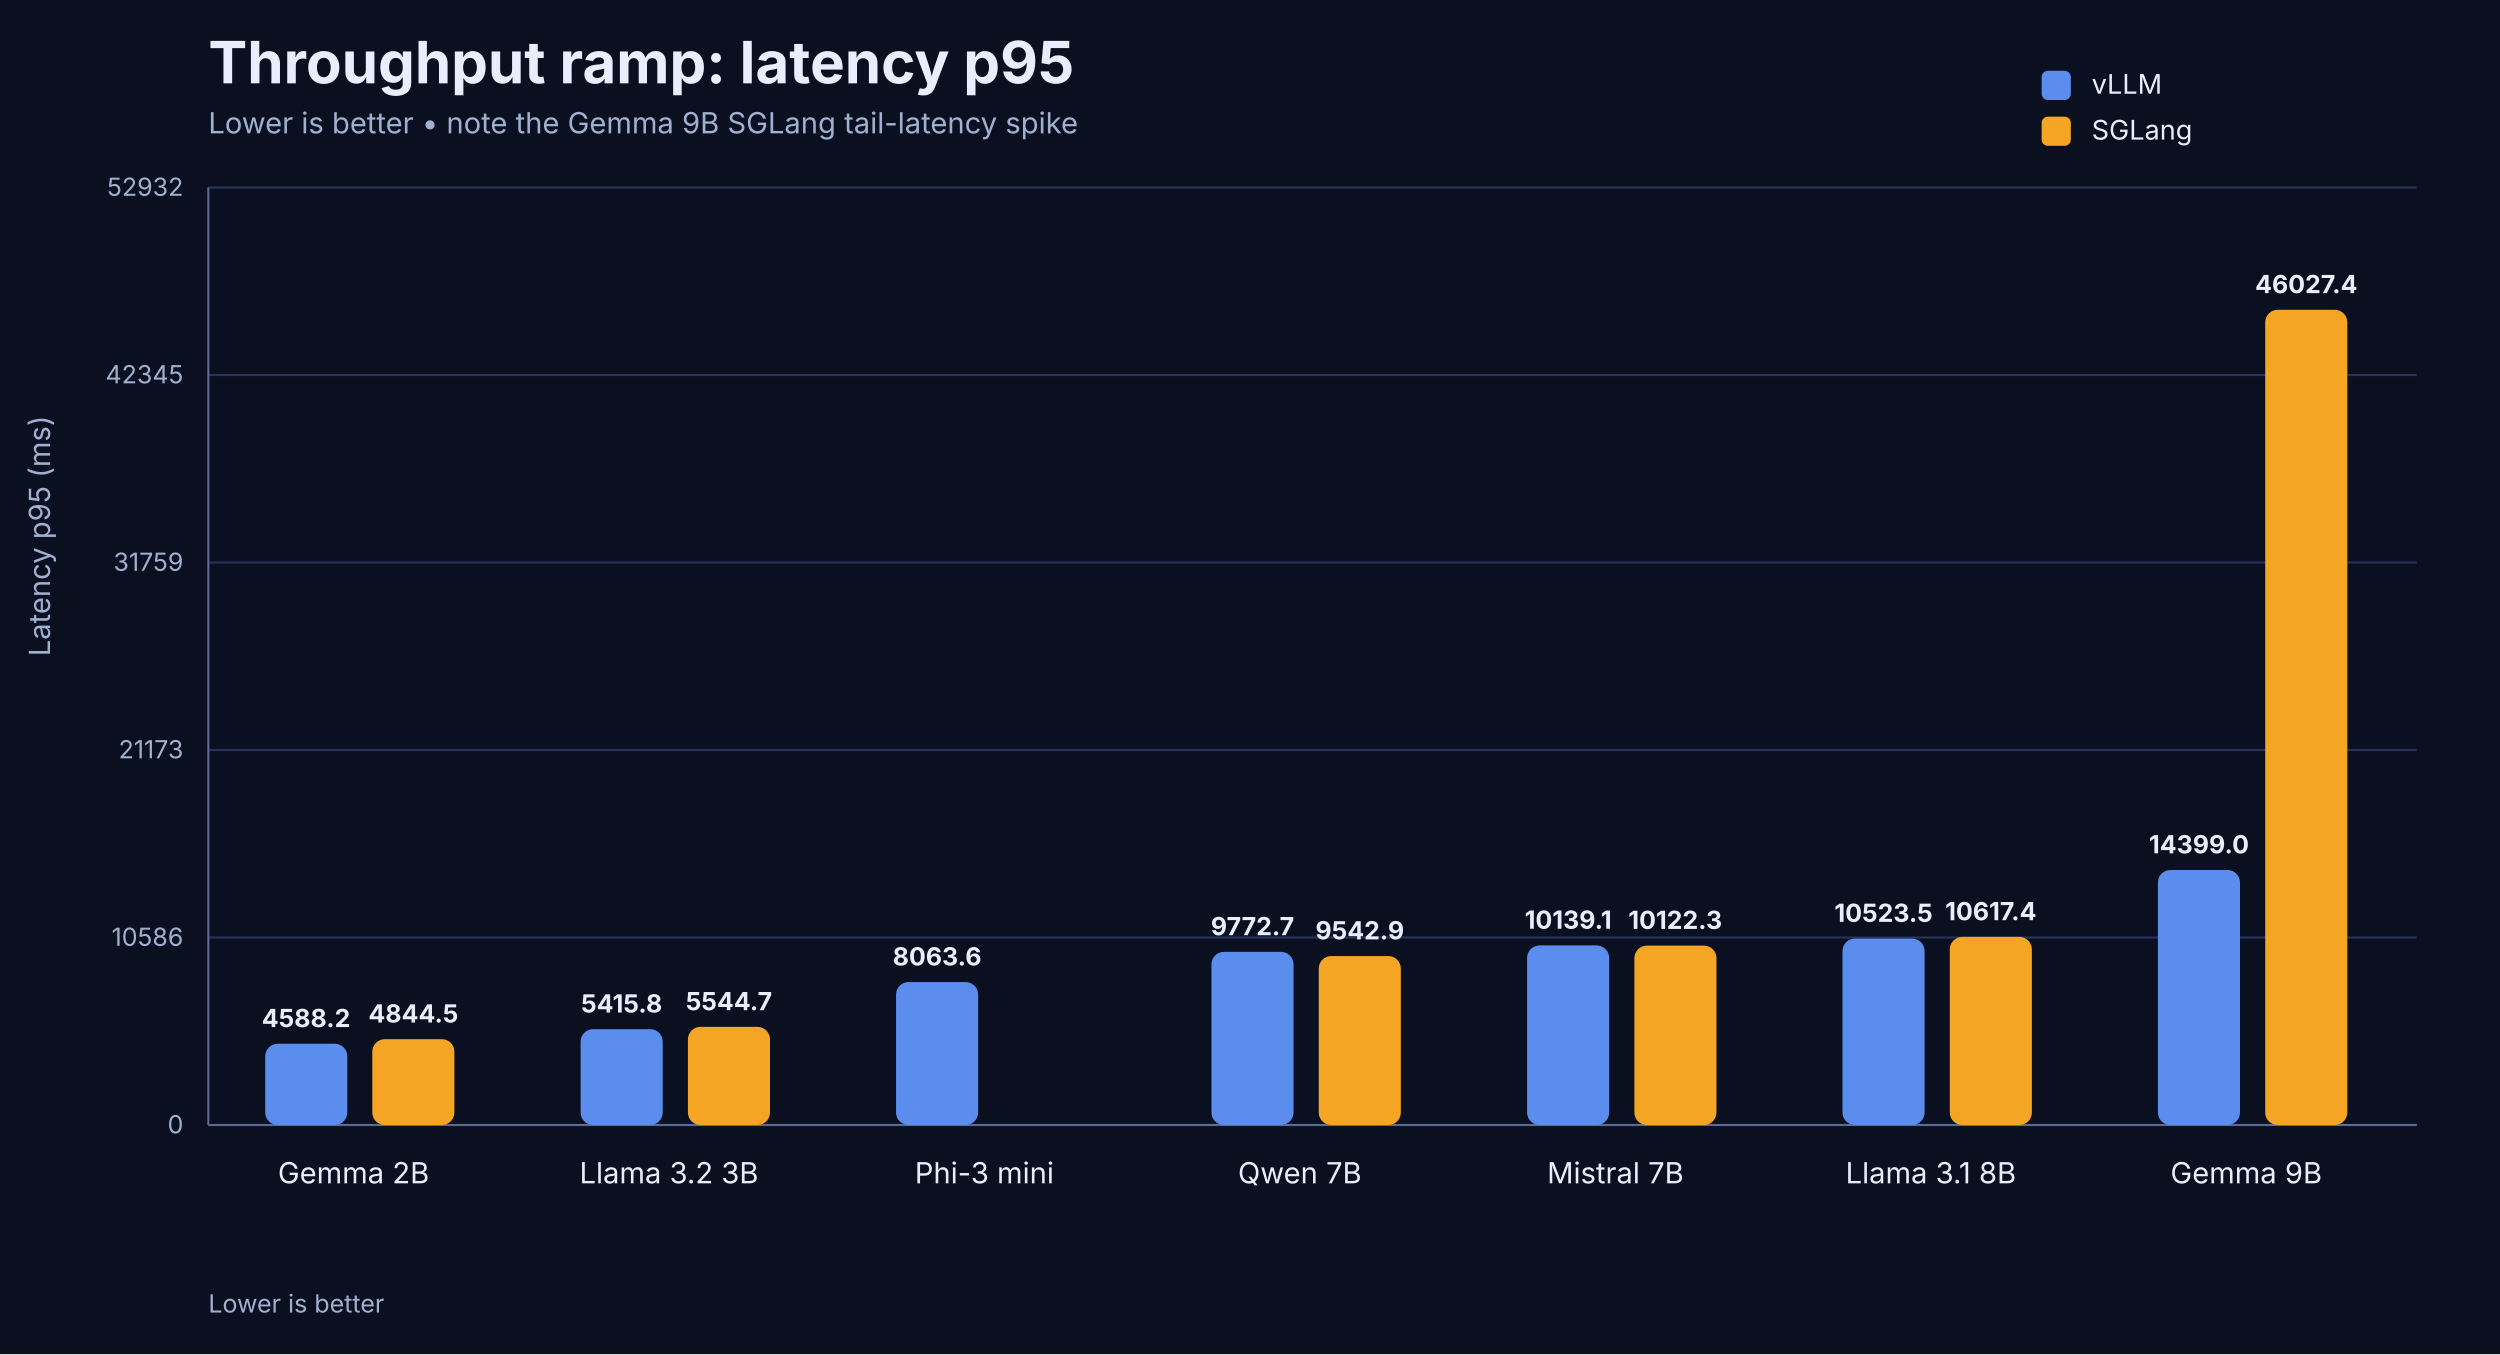
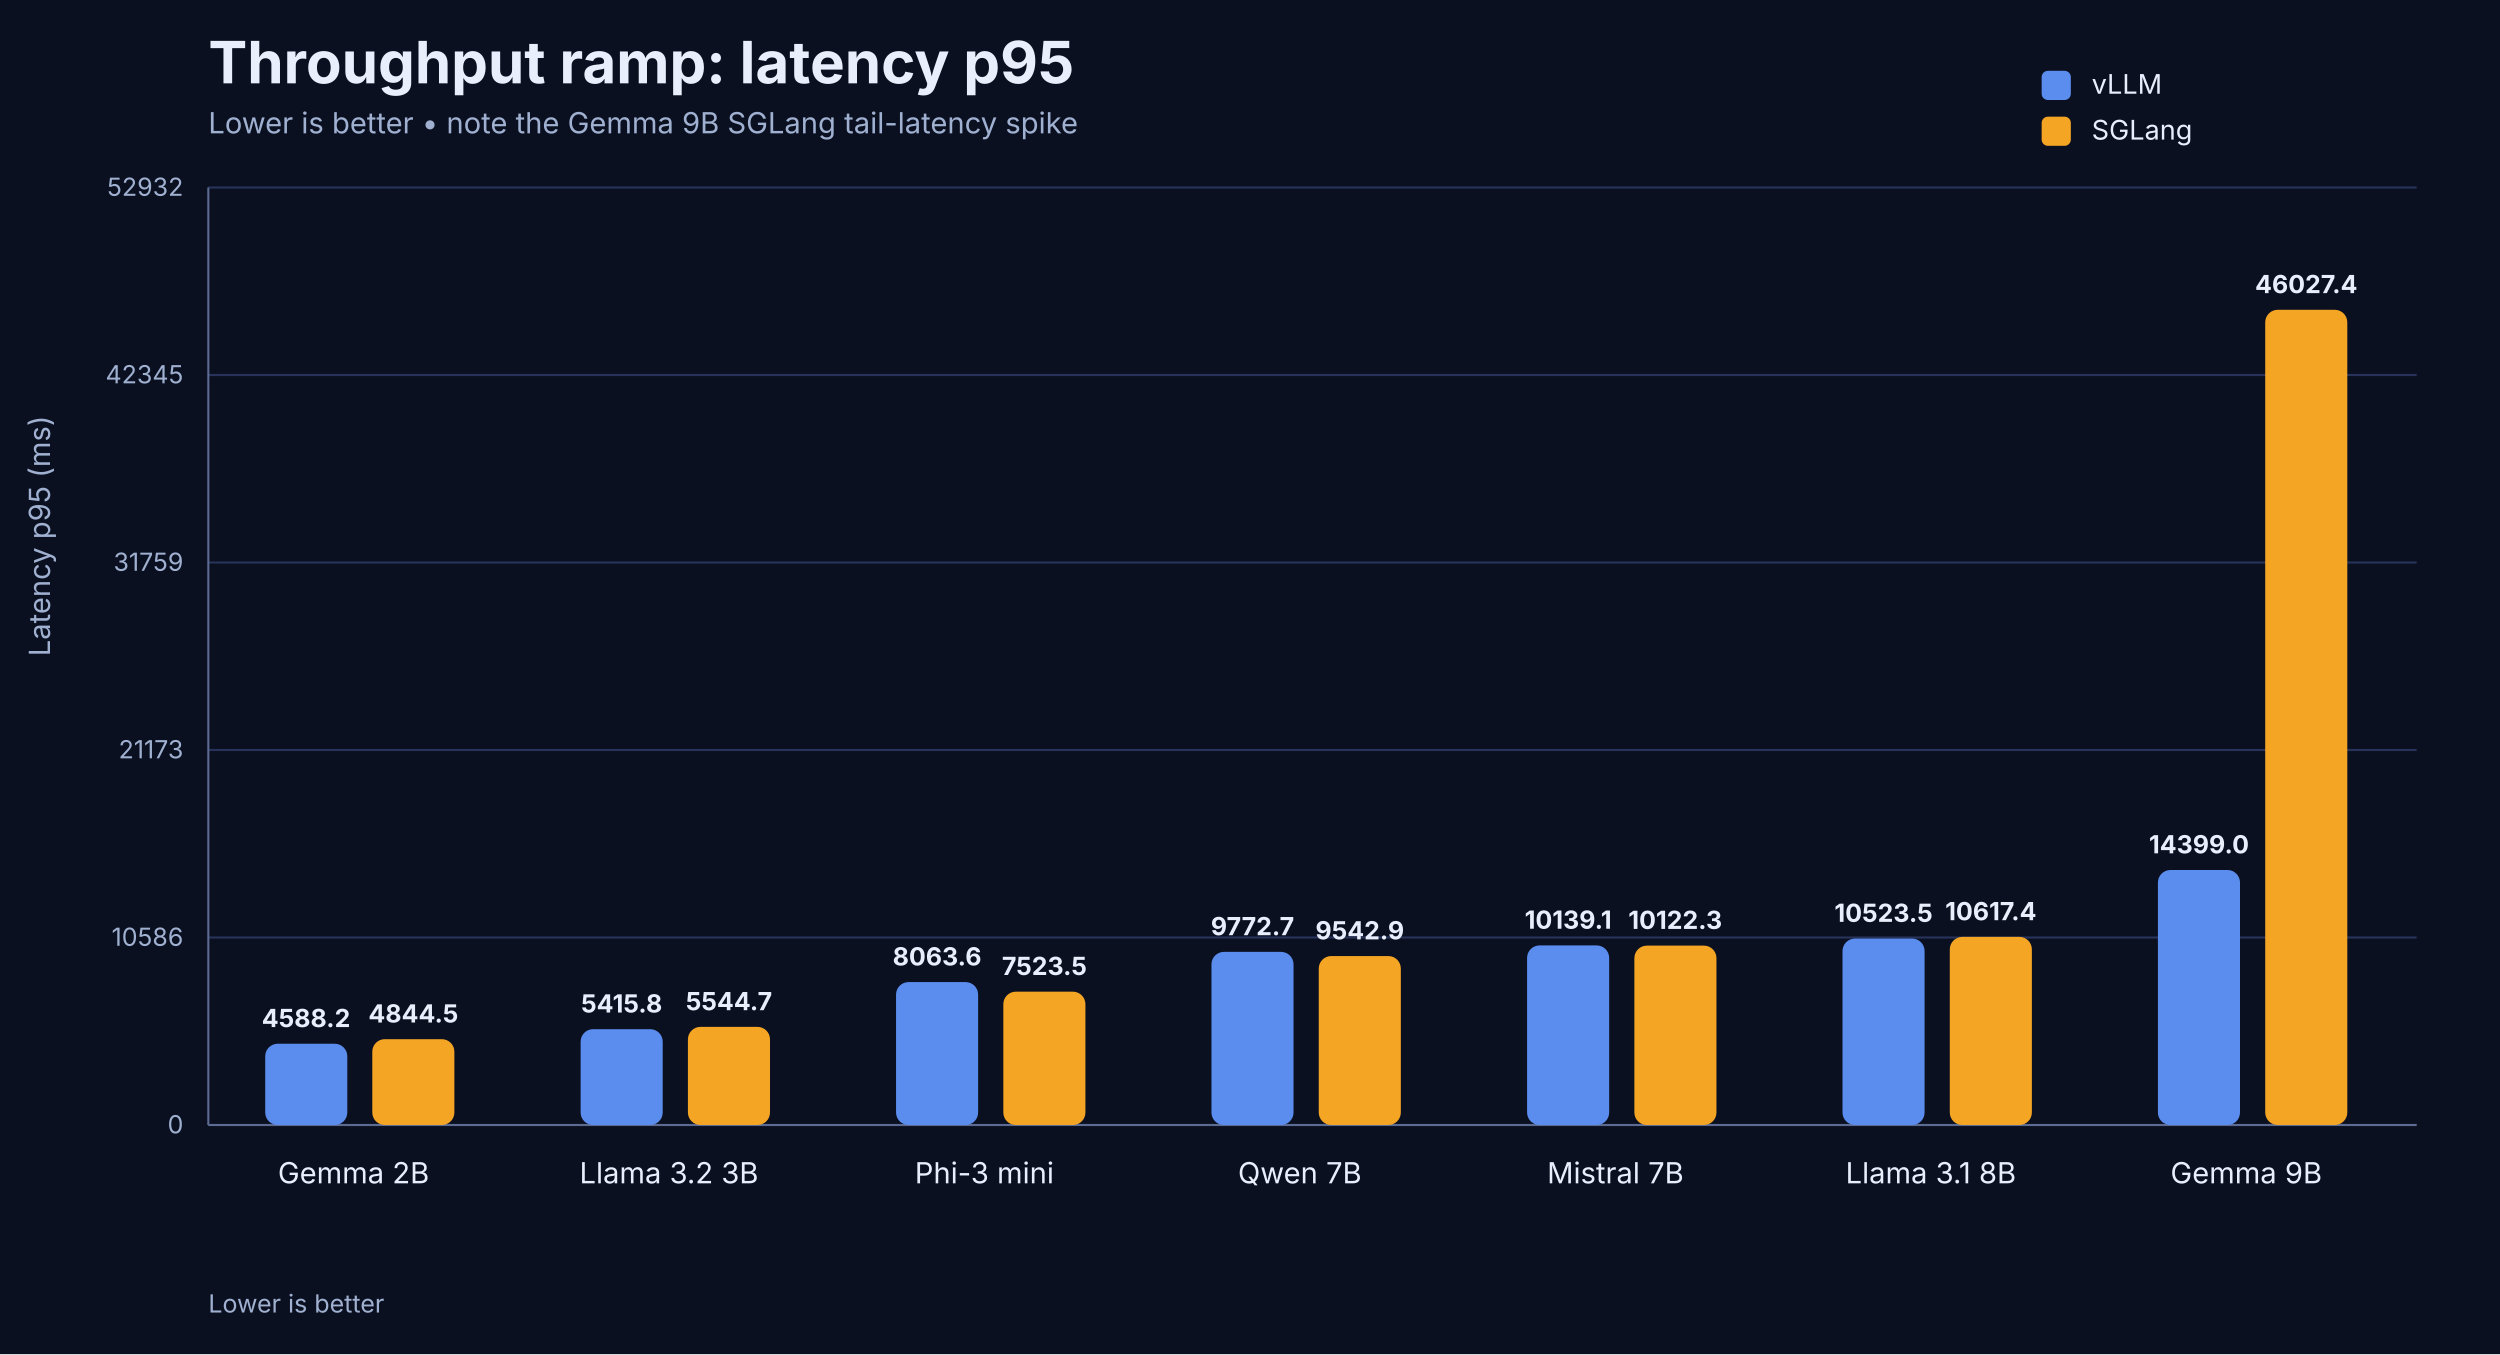
<svg xmlns="http://www.w3.org/2000/svg" width="1200" height="650" viewBox="0 0 1200 650">
  <style>text{font-family:system-ui,-apple-system,sans-serif;fill:#e8eefc}.muted{fill:#9fb0d0}.small{font-size:12px}.label{font-size:14px}.title{font-size:28px;font-weight:700}.subtitle{font-size:14px}.axis{stroke:#5c6b91;stroke-width:1}.grid{stroke:#27335a;stroke-width:1}.value{font-size:12px;font-weight:700}.legend{font-size:13px}</style>
  <rect width="1200" height="650" fill="#0b1020" />
  <text x="100" y="40" class="title">Throughput ramp: latency p95</text>
  <text x="100" y="64" class="subtitle muted">Lower is better • note the Gemma 9B SGLang tail-latency spike</text>
  <line x1="100" y1="540.0" x2="1160" y2="540.0" class="grid" />
  <text x="88" y="544.0" text-anchor="end" class="small muted">0</text>
  <line x1="100" y1="450.0" x2="1160" y2="450.0" class="grid" />
  <text x="88" y="454.0" text-anchor="end" class="small muted">10586</text>
  <line x1="100" y1="360.0" x2="1160" y2="360.0" class="grid" />
  <text x="88" y="364.0" text-anchor="end" class="small muted">21173</text>
  <line x1="100" y1="270.0" x2="1160" y2="270.0" class="grid" />
  <text x="88" y="274.0" text-anchor="end" class="small muted">31759</text>
  <line x1="100" y1="180.0" x2="1160" y2="180.0" class="grid" />
  <text x="88" y="184.0" text-anchor="end" class="small muted">42345</text>
  <line x1="100" y1="90.0" x2="1160" y2="90.0" class="grid" />
  <text x="88" y="94.0" text-anchor="end" class="small muted">52932</text>
  <line x1="100" y1="90" x2="100" y2="540" class="axis" />
  <line x1="100" y1="540" x2="1160" y2="540" class="axis" />
  <rect x="127.3" y="501.0" width="39.4" height="39.0" rx="6" fill="#5B8DEF" />
  <text x="146.9" y="493.0" text-anchor="middle" class="value">4588.2</text>
  <rect x="178.7" y="498.8" width="39.4" height="41.2" rx="6" fill="#F5A524" />
  <text x="198.4" y="490.8" text-anchor="middle" class="value">4844.5</text>
  <text x="169.7" y="568" text-anchor="middle" class="label">Gemma 2B</text>
  <rect x="278.7" y="494.0" width="39.4" height="46.0" rx="6" fill="#5B8DEF" />
  <text x="298.4" y="486.0" text-anchor="middle" class="value">5415.8</text>
  <rect x="330.2" y="492.9" width="39.4" height="47.1" rx="6" fill="#F5A524" />
  <text x="349.9" y="484.9" text-anchor="middle" class="value">5544.7</text>
  <text x="321.1" y="568" text-anchor="middle" class="label">Llama 3.2 3B</text>
  <rect x="430.1" y="471.4" width="39.4" height="68.6" rx="6" fill="#5B8DEF" />
  <text x="449.8" y="463.4" text-anchor="middle" class="value">8063.6</text>
+   <rect x="481.6" y="476.0" width="39.4" height="64.0" rx="6" fill="#F5A524" />
+   <text x="501.3" y="468.0" text-anchor="middle" class="value">7523.5</text>
  <text x="472.5" y="568" text-anchor="middle" class="label">Phi-3 mini</text>
  <rect x="581.5" y="456.9" width="39.4" height="83.1" rx="6" fill="#5B8DEF" />
  <text x="601.2" y="448.9" text-anchor="middle" class="value">9772.7</text>
  <rect x="633.0" y="458.9" width="39.4" height="81.1" rx="6" fill="#F5A524" />
  <text x="652.7" y="450.9" text-anchor="middle" class="value">9542.9</text>
  <text x="623.9" y="568" text-anchor="middle" class="label">Qwen 7B</text>
  <rect x="733.0" y="453.8" width="39.4" height="86.2" rx="6" fill="#5B8DEF" />
  <text x="752.7" y="445.8" text-anchor="middle" class="value">10139.1</text>
  <rect x="784.5" y="453.9" width="39.4" height="86.1" rx="6" fill="#F5A524" />
  <text x="804.1" y="445.9" text-anchor="middle" class="value">10122.3</text>
  <text x="775.4" y="568" text-anchor="middle" class="label">Mistral 7B</text>
  <rect x="884.4" y="450.5" width="39.4" height="89.5" rx="6" fill="#5B8DEF" />
  <text x="904.1" y="442.5" text-anchor="middle" class="value">10523.5</text>
  <rect x="935.9" y="449.7" width="39.4" height="90.3" rx="6" fill="#F5A524" />
  <text x="955.6" y="441.7" text-anchor="middle" class="value">10617.4</text>
  <text x="926.8" y="568" text-anchor="middle" class="label">Llama 3.1 8B</text>
  <rect x="1035.8" y="417.6" width="39.4" height="122.4" rx="6" fill="#5B8DEF" />
  <text x="1055.5" y="409.6" text-anchor="middle" class="value">14399.0</text>
  <rect x="1087.3" y="148.7" width="39.4" height="391.3" rx="6" fill="#F5A524" />
  <text x="1107.0" y="140.7" text-anchor="middle" class="value">46027.4</text>
  <text x="1078.2" y="568" text-anchor="middle" class="label">Gemma 9B</text>
  <rect x="980" y="34" width="14" height="14" rx="3" fill="#5B8DEF" />
  <text x="1004" y="45" class="legend">vLLM</text>
  <rect x="980" y="56" width="14" height="14" rx="3" fill="#F5A524" />
  <text x="1004" y="67" class="legend">SGLang</text>
  <text x="24" y="315.0" transform="rotate(-90 24 315.0)" class="label muted">Latency p95 (ms)</text>
  <text x="100" y="630" class="small muted">Lower is better</text>
</svg>
